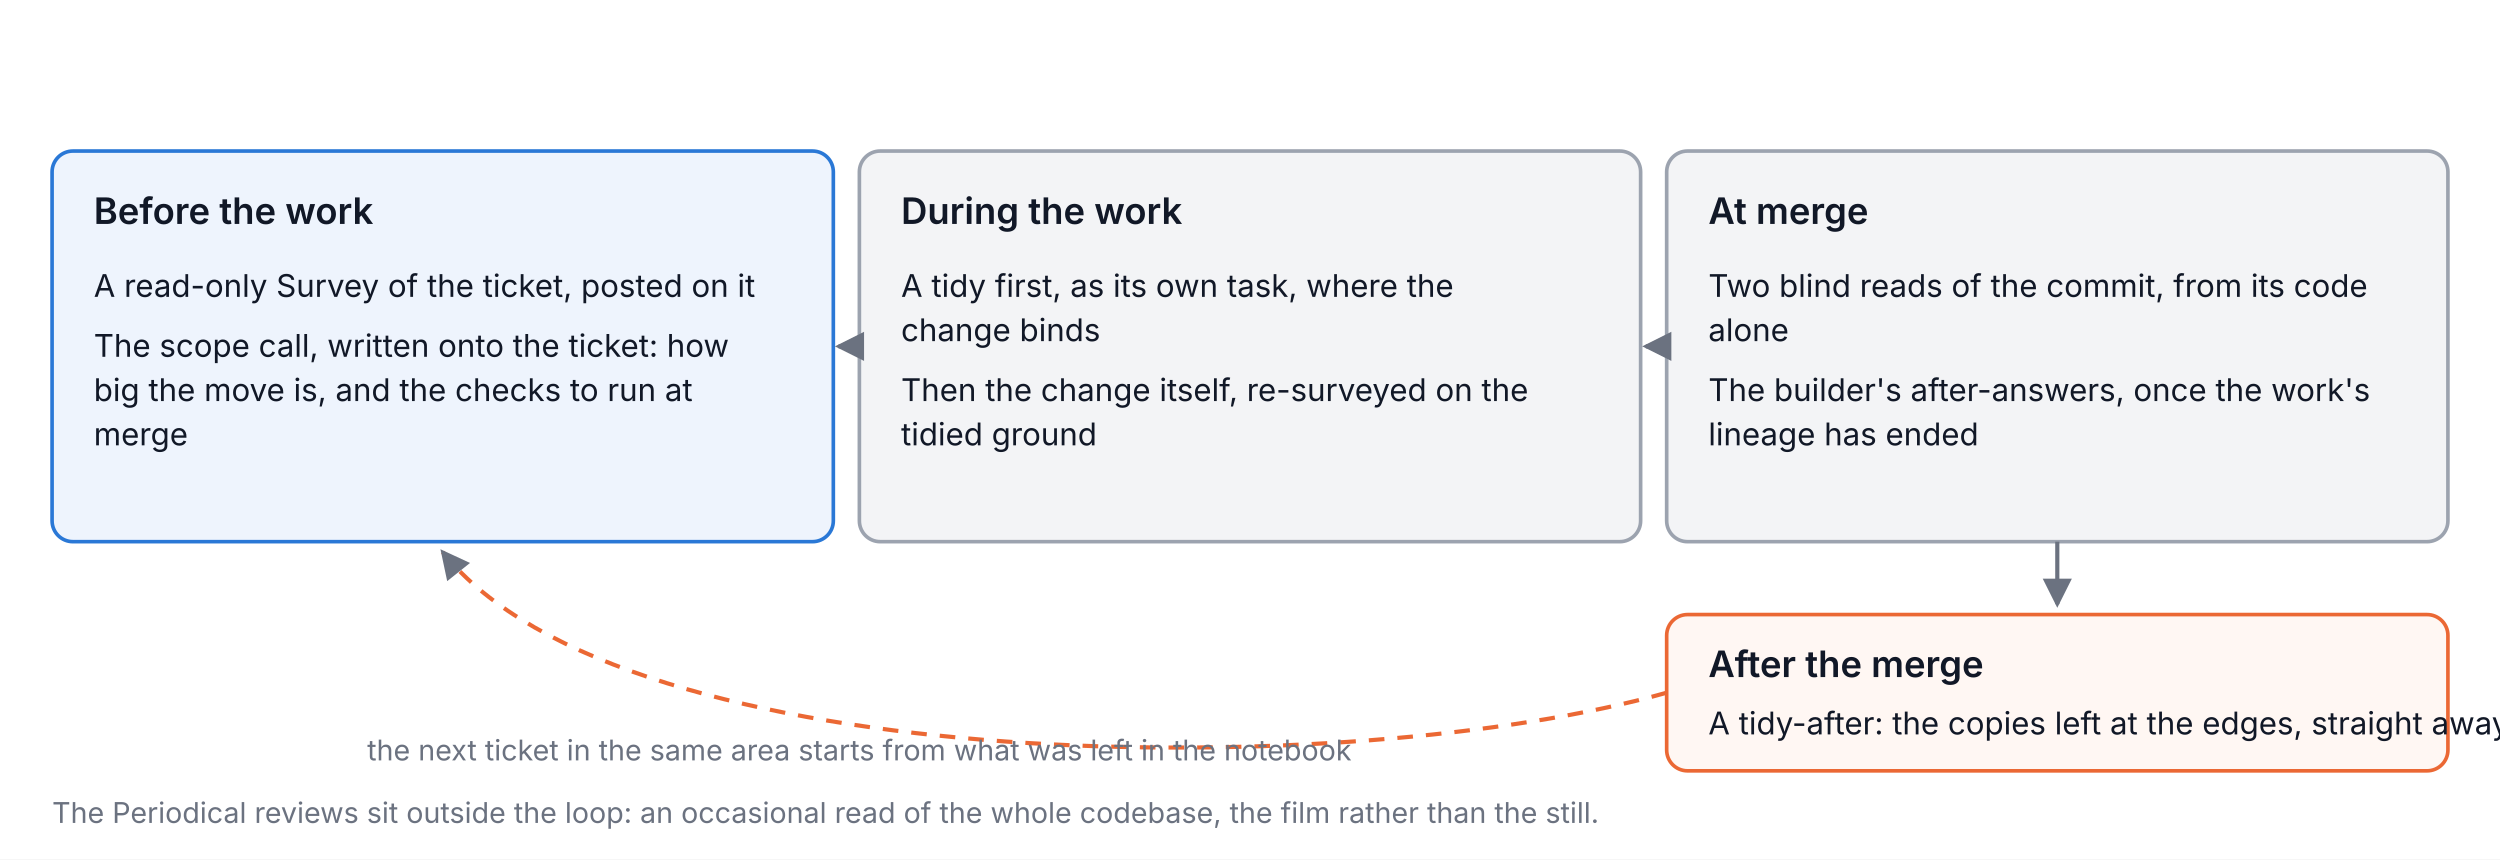
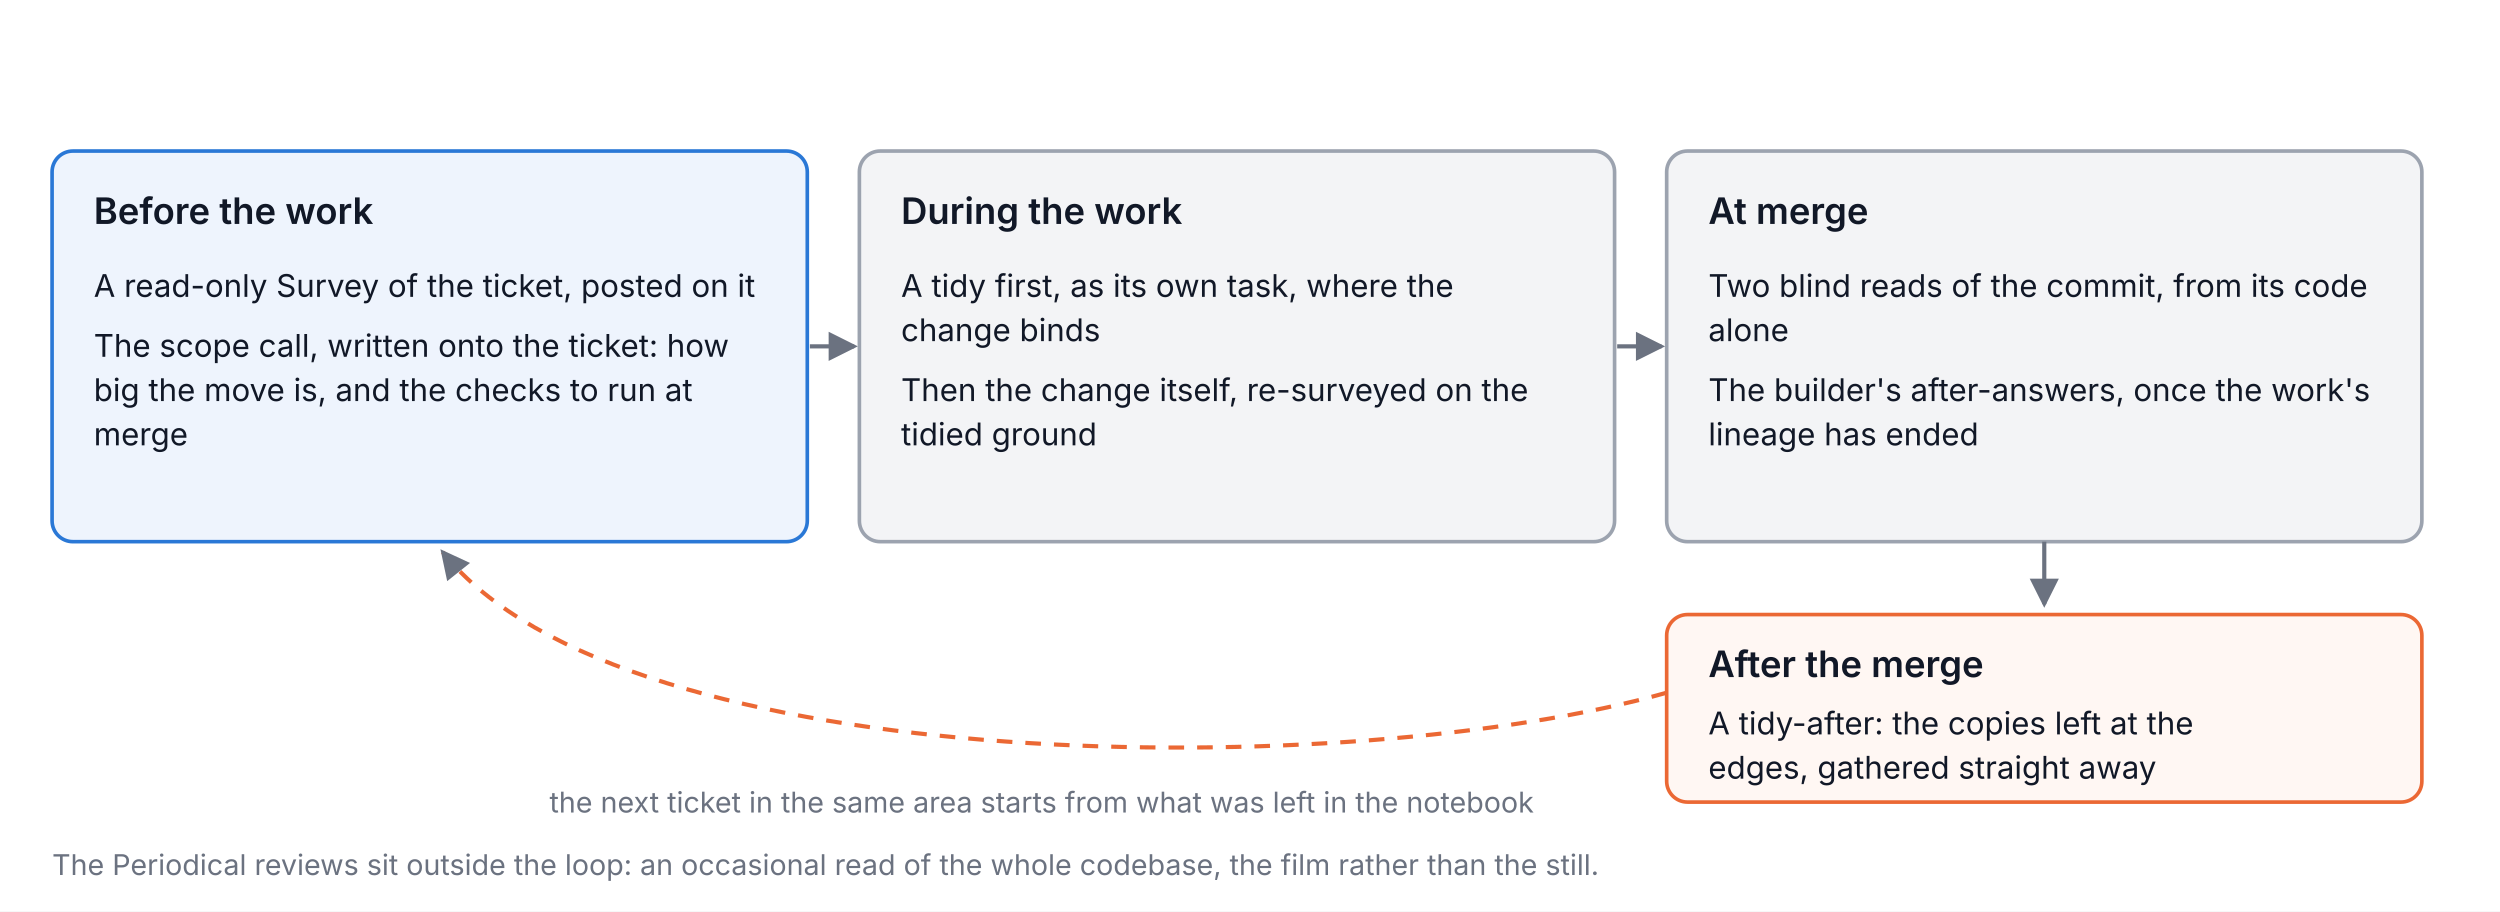
- <svg xmlns="http://www.w3.org/2000/svg" width="960" height="330" viewBox="0 0 960 330" font-family="Inter, system-ui, sans-serif" font-size="12" role="img" aria-label="The loop as it ran on 5 November, in three stages: before the work a read-only Survey and a scope call; during the work a tidy first where the change binds, then the change; at merge two blind reads and the builder's answers; after the merge a tidy-after of the copies left at the edges. A dashed line returns from the tidy-after to the next ticket in the same area.">
+ <svg xmlns="http://www.w3.org/2000/svg" width="960" height="350" viewBox="0 0 960 350" font-family="Inter, system-ui, sans-serif" font-size="12" role="img" aria-label="The loop as it ran on 5 November, in three stages: before the work a read-only Survey and a scope call; during the work a tidy first where the change binds, then the change; at merge two blind reads and the builder's answers; after the merge a tidy-after of the copies left at the edges. A dashed line returns from the tidy-after to the next ticket in the same area.">
  <style data-figure-theme="1">@media (prefers-color-scheme: dark){rect[fill="#fff"]:not([fill-opacity]),rect[fill="#ffffff"]:not([fill-opacity]),rect[fill="white"]:not([fill-opacity]){fill:#16181d}[stroke="#fff"],[stroke="#ffffff"],[stroke="white"]{stroke:#16181d}circle[fill="#fff"]:not([fill-opacity]),circle[fill="#ffffff"]:not([fill-opacity]),circle[fill="white"]:not([fill-opacity]){fill:#16181d}path[fill="#fff"]:not([fill-opacity]),path[fill="#ffffff"]:not([fill-opacity]),path[fill="white"]:not([fill-opacity]){fill:#16181d}polygon[fill="#fff"]:not([fill-opacity]),polygon[fill="#ffffff"]:not([fill-opacity]),polygon[fill="white"]:not([fill-opacity]){fill:#16181d}ellipse[fill="#fff"]:not([fill-opacity]),ellipse[fill="#ffffff"]:not([fill-opacity]),ellipse[fill="white"]:not([fill-opacity]){fill:#16181d}text[fill="#111827"]:not([data-on-fill]),text[fill="#1f2937"]:not([data-on-fill]),text[fill="#333"]:not([data-on-fill]),text[fill="#1f2328"]:not([data-on-fill]),text[fill="#555"]:not([data-on-fill]),text[fill="#475569"]:not([data-on-fill]){fill:#e6e6e6}[stroke="#111827"],[stroke="#1f2937"],[stroke="#333"],[stroke="#1f2328"],[stroke="#555"],[stroke="#475569"]{stroke:#e6e6e6}text[fill="#6b7280"]:not([data-on-fill]),text[fill="#666"]:not([data-on-fill]),text[fill="#667085"]:not([data-on-fill]),text[fill="#888"]:not([data-on-fill]),text[fill="#6e7781"]:not([data-on-fill]),text[fill="#999"]:not([data-on-fill]),text[fill="#aaa"]:not([data-on-fill]),text[fill="#bbb"]:not([data-on-fill]),text[fill="#9ca3af"]:not([data-on-fill]),text[fill="#94a3b8"]:not([data-on-fill]){fill:#9aa0a6}[stroke="#6b7280"],[stroke="#666"],[stroke="#667085"],[stroke="#888"],[stroke="#6e7781"],[stroke="#999"],[stroke="#aaa"],[stroke="#bbb"],[stroke="#9ca3af"],[stroke="#94a3b8"]{stroke:#9aa0a6}[stroke="#e5e7eb"],[stroke="#eee"],[stroke="#d1d5db"],[stroke="#f0f0f0"],[stroke="#cbd5e1"],[stroke="#d9d9d9"]{stroke:#2c313a}[fill="#f3f4f6"],[fill="#f9fafb"]{fill:#1f222a}rect[fill="#f0f0f0"],rect[fill="#d1d5db"],rect[fill="#e5e7eb"],rect[fill="#eee"]{fill:#2c313a}text:not([fill]):not([class]):not([data-on-fill]){fill:#e6e6e6}rect[fill="#1f2937"],circle[fill="#1f2937"],path[fill="#1f2937"]{fill:#4b5563}rect[fill="#3b1f5e"],circle[fill="#3b1f5e"],path[fill="#3b1f5e"]{fill:#553185}svg .t,svg .h{fill:#e6e6e6}svg .a,svg .s{fill:#9aa0a6}svg .f{fill:#1f222a;stroke:#2c313a}svg .g{stroke:#2c313a}rect[fill="#dbeafe"]{fill:#1d2d44}rect[fill="#93c5fd"]{fill:#2a5a9a}rect[fill="#fff7ed"]{fill:#2a2118}}</style>
-   <rect x="0" y="0" width="960" height="330" fill="#fff" />
+   <rect x="0" y="0" width="960" height="350" fill="#fff" />
  <defs>
    <marker id="ar" viewBox="0 0 8 8" refX="7" refY="4" markerWidth="7" markerHeight="7" orient="auto">
      <path d="M0 0 L8 4 L0 8 z" fill="#6b7280" />
    </marker>
  </defs>
-   <rect x="20" y="58" width="300" height="150" rx="8" fill="#eef4fd" stroke="#2a78d6" stroke-width="1.4" />
+   <rect x="20" y="58" width="290" height="150" rx="8" fill="#eef4fd" stroke="#2a78d6" stroke-width="1.4" />
  <text data-on-fill="1" x="36" y="86" font-size="14" font-weight="600" fill="#111827">Before the work</text>
  <text data-on-fill="1" x="36" y="114" font-size="12" fill="#111827">A read-only Survey of the ticket, posted on it</text>
  <text data-on-fill="1" x="36" y="137" font-size="12" fill="#111827">The scope call, written onto the ticket: how</text>
  <text data-on-fill="1" x="36" y="154" font-size="12" fill="#111827">big the move is, and the checks to run at</text>
  <text data-on-fill="1" x="36" y="171" font-size="12" fill="#111827">merge</text>
-   <rect x="330" y="58" width="300" height="150" rx="8" fill="#f3f4f6" stroke="#9ca3af" stroke-width="1.4" />
+   <rect x="330" y="58" width="290" height="150" rx="8" fill="#f3f4f6" stroke="#9ca3af" stroke-width="1.4" />
  <text x="346" y="86" font-size="14" font-weight="600" fill="#111827">During the work</text>
  <text x="346" y="114" font-size="12" fill="#111827">A tidy first, as its own task, where the</text>
  <text x="346" y="131" font-size="12" fill="#111827">change binds</text>
  <text x="346" y="154" font-size="12" fill="#111827">Then the change itself, re-surveyed on the</text>
  <text x="346" y="171" font-size="12" fill="#111827">tidied ground</text>
-   <rect x="640" y="58" width="300" height="150" rx="8" fill="#f3f4f6" stroke="#9ca3af" stroke-width="1.4" />
+   <rect x="640" y="58" width="290" height="150" rx="8" fill="#f3f4f6" stroke="#9ca3af" stroke-width="1.4" />
  <text x="656" y="86" font-size="14" font-weight="600" fill="#111827">At merge</text>
  <text x="656" y="114" font-size="12" fill="#111827">Two blind reads of the commit, from its code</text>
  <text x="656" y="131" font-size="12" fill="#111827">alone</text>
  <text x="656" y="154" font-size="12" fill="#111827">The builder's after-answers, once the work's</text>
  <text x="656" y="171" font-size="12" fill="#111827">lineage has ended</text>
-   <line x1="326" y1="133" x2="322" y2="133" stroke="#6b7280" stroke-width="1.6" marker-end="url(#ar)" />
-   <line x1="636" y1="133" x2="632" y2="133" stroke="#6b7280" stroke-width="1.6" marker-end="url(#ar)" />
-   <rect x="640" y="236" width="300" height="60" rx="8" fill="#fff7f3" stroke="#eb6834" stroke-width="1.4" />
+   <line x1="311" y1="133" x2="328" y2="133" stroke="#6b7280" stroke-width="1.6" marker-end="url(#ar)" />
+   <line x1="621" y1="133" x2="638" y2="133" stroke="#6b7280" stroke-width="1.6" marker-end="url(#ar)" />
+   <rect x="640" y="236" width="290" height="72" rx="8" fill="#fff7f3" stroke="#eb6834" stroke-width="1.4" />
  <text data-on-fill="1" x="656" y="260" font-size="14" font-weight="600" fill="#111827">After the merge</text>
-   <text data-on-fill="1" x="656" y="282" font-size="12" fill="#111827">A tidy-after: the copies left at the edges, straight away</text>
-   <line x1="790" y1="208" x2="790" y2="232" stroke="#6b7280" stroke-width="1.6" marker-end="url(#ar)" />
+   <text data-on-fill="1" x="656" y="282" font-size="12" fill="#111827">A tidy-after: the copies left at the</text>
+   <text data-on-fill="1" x="656" y="299" font-size="12" fill="#111827">edges, gathered straight away</text>
+   <line x1="785" y1="208" x2="785" y2="232" stroke="#6b7280" stroke-width="1.6" marker-end="url(#ar)" />
  <path d="M640 266 C 520 300, 240 300, 170 212" fill="none" stroke="#eb6834" stroke-width="1.6" stroke-dasharray="6 5" marker-end="url(#ar)" />
-   <text x="330" y="292" font-size="11" fill="#6b7280" text-anchor="middle">the next ticket in the same area starts from what was left in the notebook</text>
-   <text x="20" y="316" font-size="11" fill="#6b7280">The Periodical reviews sit outside the loop: an occasional read of the whole codebase, the film rather than the still.</text>
+   <text x="400" y="312" font-size="11" fill="#6b7280" text-anchor="middle">the next ticket in the same area starts from what was left in the notebook</text>
+   <text x="20" y="336" font-size="11" fill="#6b7280">The Periodical reviews sit outside the loop: an occasional read of the whole codebase, the film rather than the still.</text>
</svg>
